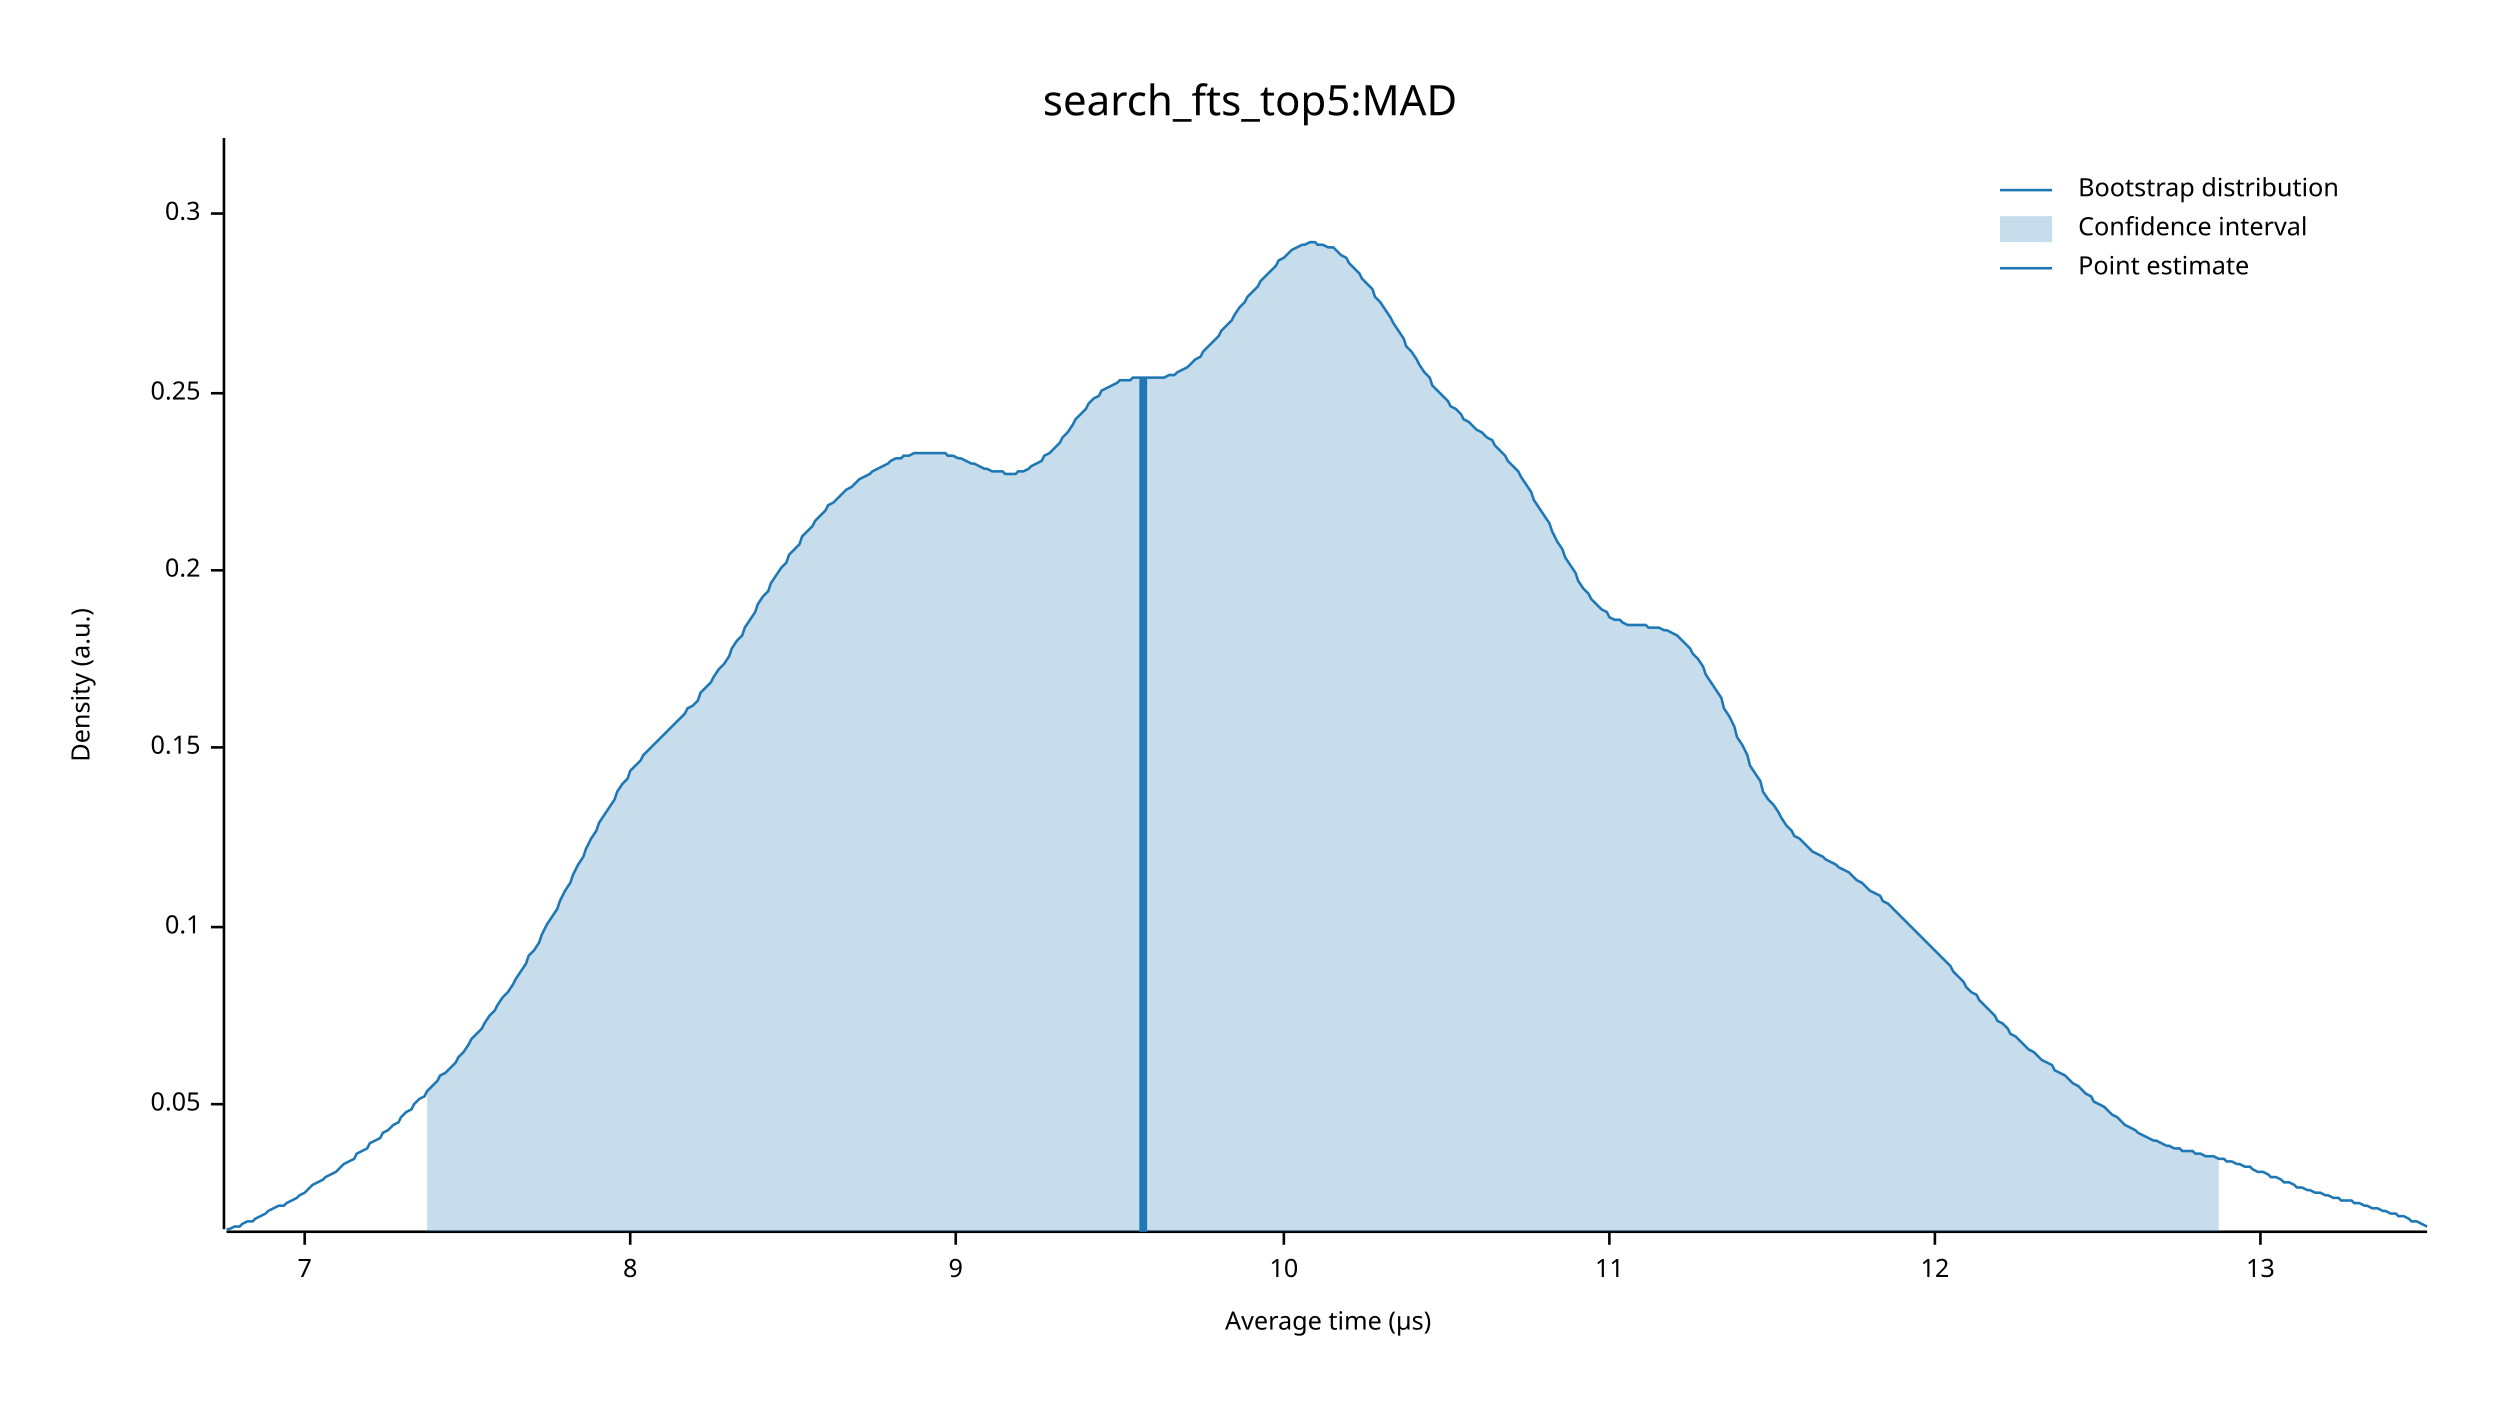
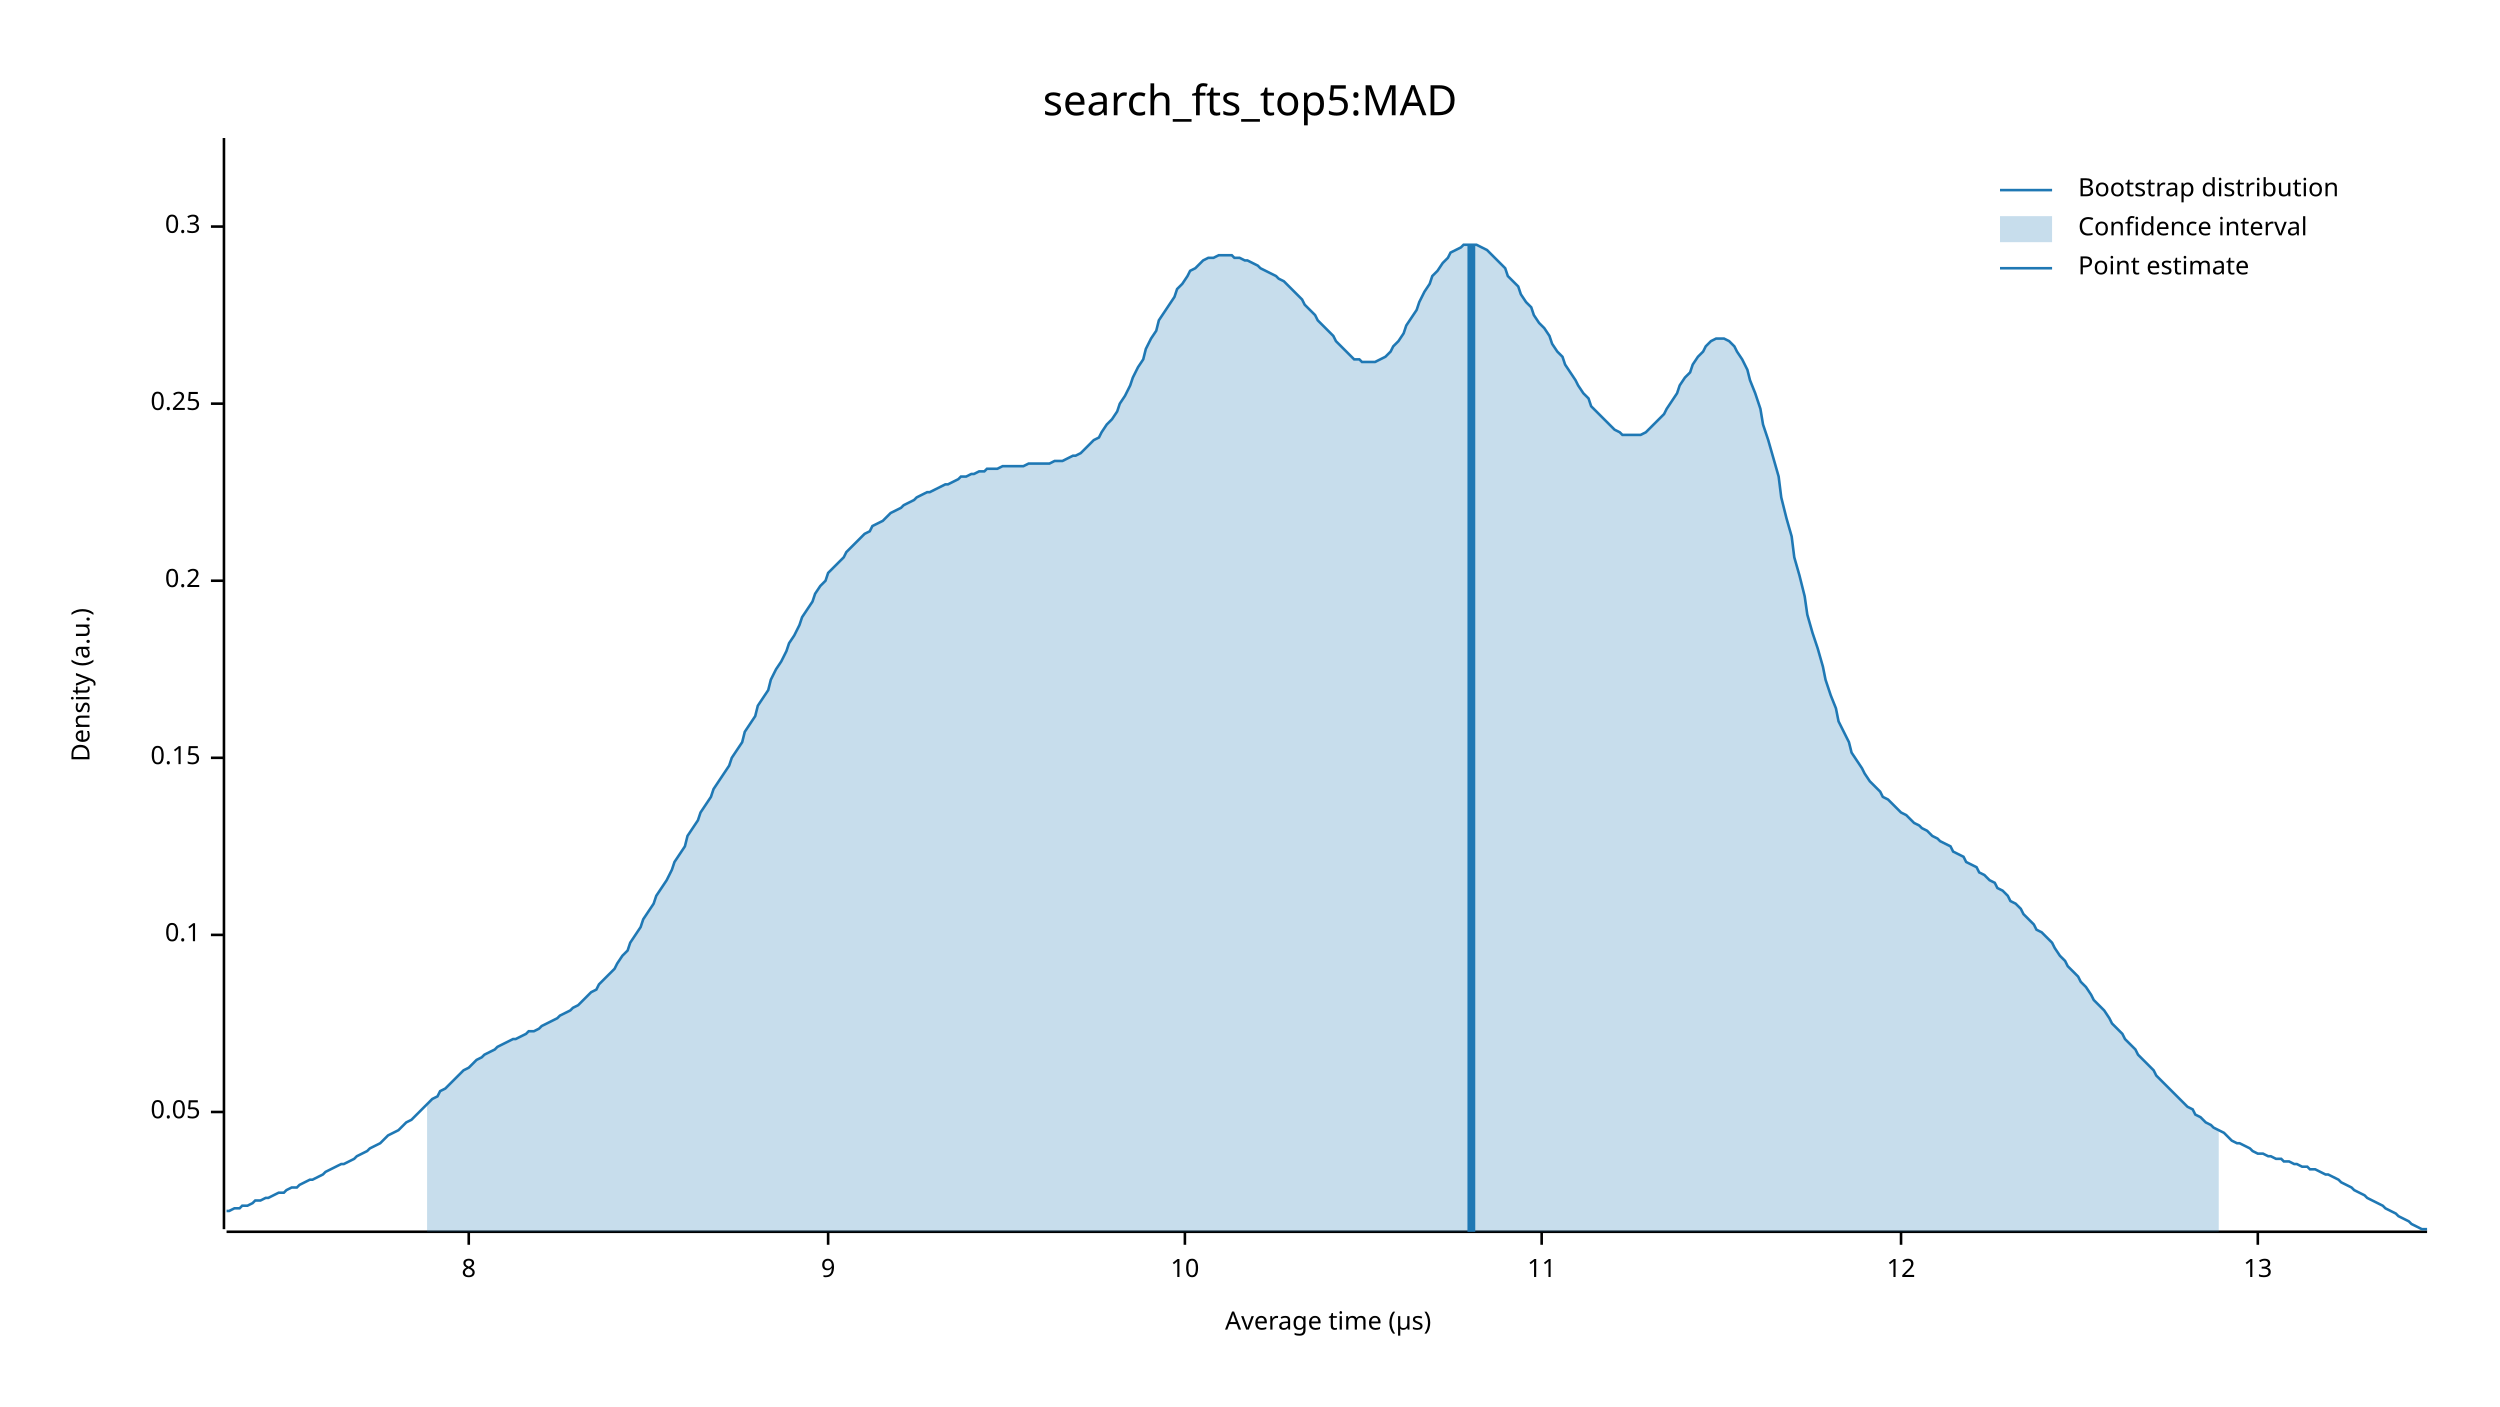
<svg xmlns="http://www.w3.org/2000/svg" width="960" height="540" viewBox="0 0 960 540">
  <text x="480" y="32" dy="0.76em" text-anchor="middle" font-family="sans-serif" font-size="16.129" opacity="1" fill="#000000">
search_fts_top5:MAD
</text>
  <text x="27" y="263" dy="0.76em" text-anchor="middle" font-family="sans-serif" font-size="9.677" opacity="1" fill="#000000" transform="rotate(270, 27, 263)">
Density (a.u.)
</text>
  <text x="510" y="513" dy="-0.5ex" text-anchor="middle" font-family="sans-serif" font-size="9.677" opacity="1" fill="#000000">
Average time (µs)
</text>
  <polyline fill="none" opacity="1" stroke="#000000" stroke-width="1" points="86,53 86,472 " />
-   <text x="77" y="424" dy="0.5ex" text-anchor="end" font-family="sans-serif" font-size="9.677" opacity="1" fill="#000000">
+   <text x="77" y="427" dy="0.5ex" text-anchor="end" font-family="sans-serif" font-size="9.677" opacity="1" fill="#000000">
0.05
</text>
-   <polyline fill="none" opacity="1" stroke="#000000" stroke-width="1" points="81,424 86,424 " />
-   <text x="77" y="356" dy="0.5ex" text-anchor="end" font-family="sans-serif" font-size="9.677" opacity="1" fill="#000000">
+   <polyline fill="none" opacity="1" stroke="#000000" stroke-width="1" points="81,427 86,427 " />
+   <text x="77" y="359" dy="0.5ex" text-anchor="end" font-family="sans-serif" font-size="9.677" opacity="1" fill="#000000">
0.1
</text>
-   <polyline fill="none" opacity="1" stroke="#000000" stroke-width="1" points="81,356 86,356 " />
-   <text x="77" y="287" dy="0.5ex" text-anchor="end" font-family="sans-serif" font-size="9.677" opacity="1" fill="#000000">
+   <polyline fill="none" opacity="1" stroke="#000000" stroke-width="1" points="81,359 86,359 " />
+   <text x="77" y="291" dy="0.5ex" text-anchor="end" font-family="sans-serif" font-size="9.677" opacity="1" fill="#000000">
0.15
</text>
-   <polyline fill="none" opacity="1" stroke="#000000" stroke-width="1" points="81,287 86,287 " />
-   <text x="77" y="219" dy="0.5ex" text-anchor="end" font-family="sans-serif" font-size="9.677" opacity="1" fill="#000000">
+   <polyline fill="none" opacity="1" stroke="#000000" stroke-width="1" points="81,291 86,291 " />
+   <text x="77" y="223" dy="0.5ex" text-anchor="end" font-family="sans-serif" font-size="9.677" opacity="1" fill="#000000">
0.2
</text>
-   <polyline fill="none" opacity="1" stroke="#000000" stroke-width="1" points="81,219 86,219 " />
-   <text x="77" y="151" dy="0.5ex" text-anchor="end" font-family="sans-serif" font-size="9.677" opacity="1" fill="#000000">
+   <polyline fill="none" opacity="1" stroke="#000000" stroke-width="1" points="81,223 86,223 " />
+   <text x="77" y="155" dy="0.5ex" text-anchor="end" font-family="sans-serif" font-size="9.677" opacity="1" fill="#000000">
0.25
</text>
-   <polyline fill="none" opacity="1" stroke="#000000" stroke-width="1" points="81,151 86,151 " />
-   <text x="77" y="82" dy="0.5ex" text-anchor="end" font-family="sans-serif" font-size="9.677" opacity="1" fill="#000000">
+   <polyline fill="none" opacity="1" stroke="#000000" stroke-width="1" points="81,155 86,155 " />
+   <text x="77" y="87" dy="0.5ex" text-anchor="end" font-family="sans-serif" font-size="9.677" opacity="1" fill="#000000">
0.3
</text>
-   <polyline fill="none" opacity="1" stroke="#000000" stroke-width="1" points="81,82 86,82 " />
+   <polyline fill="none" opacity="1" stroke="#000000" stroke-width="1" points="81,87 86,87 " />
  <polyline fill="none" opacity="1" stroke="#000000" stroke-width="1" points="87,473 932,473 " />
-   <text x="117" y="483" dy="0.76em" text-anchor="middle" font-family="sans-serif" font-size="9.677" opacity="1" fill="#000000">
- 7
- </text>
-   <polyline fill="none" opacity="1" stroke="#000000" stroke-width="1" points="117,473 117,478 " />
-   <text x="242" y="483" dy="0.76em" text-anchor="middle" font-family="sans-serif" font-size="9.677" opacity="1" fill="#000000">
+   <text x="180" y="483" dy="0.76em" text-anchor="middle" font-family="sans-serif" font-size="9.677" opacity="1" fill="#000000">
8
</text>
-   <polyline fill="none" opacity="1" stroke="#000000" stroke-width="1" points="242,473 242,478 " />
-   <text x="367" y="483" dy="0.76em" text-anchor="middle" font-family="sans-serif" font-size="9.677" opacity="1" fill="#000000">
+   <polyline fill="none" opacity="1" stroke="#000000" stroke-width="1" points="180,473 180,478 " />
+   <text x="318" y="483" dy="0.76em" text-anchor="middle" font-family="sans-serif" font-size="9.677" opacity="1" fill="#000000">
9
</text>
-   <polyline fill="none" opacity="1" stroke="#000000" stroke-width="1" points="367,473 367,478 " />
-   <text x="493" y="483" dy="0.76em" text-anchor="middle" font-family="sans-serif" font-size="9.677" opacity="1" fill="#000000">
+   <polyline fill="none" opacity="1" stroke="#000000" stroke-width="1" points="318,473 318,478 " />
+   <text x="455" y="483" dy="0.76em" text-anchor="middle" font-family="sans-serif" font-size="9.677" opacity="1" fill="#000000">
10
</text>
-   <polyline fill="none" opacity="1" stroke="#000000" stroke-width="1" points="493,473 493,478 " />
-   <text x="618" y="483" dy="0.76em" text-anchor="middle" font-family="sans-serif" font-size="9.677" opacity="1" fill="#000000">
+   <polyline fill="none" opacity="1" stroke="#000000" stroke-width="1" points="455,473 455,478 " />
+   <text x="592" y="483" dy="0.76em" text-anchor="middle" font-family="sans-serif" font-size="9.677" opacity="1" fill="#000000">
11
</text>
-   <polyline fill="none" opacity="1" stroke="#000000" stroke-width="1" points="618,473 618,478 " />
-   <text x="743" y="483" dy="0.76em" text-anchor="middle" font-family="sans-serif" font-size="9.677" opacity="1" fill="#000000">
+   <polyline fill="none" opacity="1" stroke="#000000" stroke-width="1" points="592,473 592,478 " />
+   <text x="730" y="483" dy="0.76em" text-anchor="middle" font-family="sans-serif" font-size="9.677" opacity="1" fill="#000000">
12
</text>
-   <polyline fill="none" opacity="1" stroke="#000000" stroke-width="1" points="743,473 743,478 " />
-   <text x="868" y="483" dy="0.76em" text-anchor="middle" font-family="sans-serif" font-size="9.677" opacity="1" fill="#000000">
+   <polyline fill="none" opacity="1" stroke="#000000" stroke-width="1" points="730,473 730,478 " />
+   <text x="867" y="483" dy="0.76em" text-anchor="middle" font-family="sans-serif" font-size="9.677" opacity="1" fill="#000000">
13
</text>
-   <polyline fill="none" opacity="1" stroke="#000000" stroke-width="1" points="868,473 868,478 " />
-   <polyline fill="none" opacity="1" stroke="#1F78B4" stroke-width="1" points="87,472 88,472 90,471 92,471 93,470 95,469 97,469 98,468 100,467 102,466 103,465 105,464 107,463 109,463 110,462 112,461 114,460 115,459 117,458 119,456 120,455 122,454 124,453 125,452 127,451 129,450 131,448 132,447 134,446 136,445 137,443 139,442 141,441 142,439 144,438 146,437 147,435 149,434 151,432 153,431 154,429 156,427 158,426 159,424 161,422 163,421 164,419 166,417 168,415 169,413 171,412 173,410 175,408 176,406 178,404 180,401 181,399 183,397 185,395 186,393 188,390 190,388 191,386 193,383 195,381 197,378 198,376 200,373 202,370 203,367 205,365 207,362 208,359 210,355 212,352 214,349 215,346 217,342 219,339 220,336 222,332 224,329 225,326 227,322 229,319 230,316 232,313 234,310 236,307 237,304 239,301 241,299 242,296 244,294 246,292 247,290 249,288 251,286 252,285 254,283 256,281 258,279 259,278 261,276 263,274 264,272 266,271 268,269 269,266 271,264 273,262 274,260 276,257 278,255 280,252 281,249 283,246 285,244 286,241 288,238 290,235 291,232 293,229 295,227 296,224 298,221 300,218 302,216 303,213 305,211 307,209 308,206 310,204 312,202 313,200 315,198 317,196 318,194 320,193 322,191 324,189 325,188 327,187 329,185 330,184 332,183 334,182 335,181 337,180 339,179 341,178 342,177 344,176 346,176 347,175 349,175 351,174 352,174 354,174 356,174 357,174 359,174 361,174 363,174 364,175 366,175 368,176 369,176 371,177 373,178 374,178 376,179 378,180 379,180 381,181 383,181 385,181 386,182 388,182 390,182 391,181 393,181 395,180 396,179 398,178 400,177 401,175 403,174 405,172 407,170 408,168 410,166 412,163 413,161 415,159 417,157 418,155 420,153 422,152 423,150 425,149 427,148 429,147 430,146 432,146 434,146 435,145 437,145 439,145 440,145 442,145 444,145 445,145 447,145 449,144 451,144 452,143 454,142 456,141 457,140 459,138 461,137 462,135 464,133 466,131 468,129 469,127 471,125 473,123 474,121 476,118 478,116 479,114 481,112 483,110 484,108 486,106 488,104 490,102 491,100 493,99 495,97 496,96 498,95 500,94 501,94 503,93 505,93 506,94 508,94 510,95 512,95 513,96 515,98 517,99 518,101 520,103 522,105 523,107 525,109 527,111 528,114 530,116 532,119 534,122 535,124 537,127 539,130 540,133 542,135 544,138 545,140 547,143 549,145 550,148 552,150 554,152 556,154 557,156 559,157 561,159 562,161 564,162 566,164 567,165 569,166 571,168 573,169 574,171 576,173 578,175 579,177 581,179 583,181 584,183 586,186 588,189 589,192 591,195 593,198 595,201 596,204 598,208 600,211 601,214 603,217 605,220 606,223 608,226 610,228 611,230 613,232 615,234 617,235 618,237 620,238 622,238 623,239 625,240 627,240 628,240 630,240 632,240 633,241 635,241 637,241 639,242 640,242 642,243 644,244 645,245 647,247 649,249 650,251 652,253 654,256 655,259 657,262 659,265 661,268 662,272 664,275 666,279 667,283 669,286 671,290 672,294 674,297 676,300 677,304 679,307 681,309 683,312 684,314 686,317 688,319 689,321 691,322 693,324 694,325 696,327 698,328 700,329 701,330 703,331 705,332 706,333 708,334 710,335 711,336 713,338 715,339 716,340 718,342 720,343 722,344 723,346 725,347 727,349 728,350 730,352 732,354 733,355 735,357 737,359 738,360 740,362 742,364 744,366 745,367 747,369 749,371 750,373 752,375 754,377 755,379 757,381 759,382 760,384 762,386 764,388 766,390 767,392 769,393 771,395 772,397 774,398 776,400 777,401 779,403 781,404 782,405 784,407 786,408 788,409 789,411 791,412 793,413 794,414 796,416 798,417 799,418 801,420 803,421 804,423 806,424 808,425 810,427 811,428 813,429 815,431 816,432 818,433 820,434 821,435 823,436 825,437 827,438 828,438 830,439 832,440 833,440 835,441 837,441 838,442 840,442 842,442 843,443 845,443 847,444 849,444 850,444 852,445 854,445 855,446 857,446 859,447 860,447 862,448 864,448 865,449 867,450 869,450 871,451 872,452 874,452 876,453 877,454 879,454 881,455 882,456 884,456 886,457 887,457 889,458 891,458 893,459 894,459 896,460 898,460 899,461 901,461 903,461 904,462 906,462 908,463 909,463 911,464 913,464 915,465 916,465 918,466 920,466 921,467 923,467 925,468 926,469 928,469 930,470 932,471 " />
-   <polygon opacity="0.25" fill="#1F78B4" points="164,419 166,417 168,415 169,413 171,412 173,410 175,408 176,406 178,404 180,401 181,399 183,397 185,395 186,393 188,390 190,388 191,386 193,383 195,381 197,378 198,376 200,373 202,370 203,367 205,365 207,362 208,359 210,355 212,352 214,349 215,346 217,342 219,339 220,336 222,332 224,329 225,326 227,322 229,319 230,316 232,313 234,310 236,307 237,304 239,301 241,299 242,296 244,294 246,292 247,290 249,288 251,286 252,285 254,283 256,281 258,279 259,278 261,276 263,274 264,272 266,271 268,269 269,266 271,264 273,262 274,260 276,257 278,255 280,252 281,249 283,246 285,244 286,241 288,238 290,235 291,232 293,229 295,227 296,224 298,221 300,218 302,216 303,213 305,211 307,209 308,206 310,204 312,202 313,200 315,198 317,196 318,194 320,193 322,191 324,189 325,188 327,187 329,185 330,184 332,183 334,182 335,181 337,180 339,179 341,178 342,177 344,176 346,176 347,175 349,175 351,174 352,174 354,174 356,174 357,174 359,174 361,174 363,174 364,175 366,175 368,176 369,176 371,177 373,178 374,178 376,179 378,180 379,180 381,181 383,181 385,181 386,182 388,182 390,182 391,181 393,181 395,180 396,179 398,178 400,177 401,175 403,174 405,172 407,170 408,168 410,166 412,163 413,161 415,159 417,157 418,155 420,153 422,152 423,150 425,149 427,148 429,147 430,146 432,146 434,146 435,145 437,145 439,145 440,145 442,145 444,145 445,145 447,145 449,144 451,144 452,143 454,142 456,141 457,140 459,138 461,137 462,135 464,133 466,131 468,129 469,127 471,125 473,123 474,121 476,118 478,116 479,114 481,112 483,110 484,108 486,106 488,104 490,102 491,100 493,99 495,97 496,96 498,95 500,94 501,94 503,93 505,93 506,94 508,94 510,95 512,95 513,96 515,98 517,99 518,101 520,103 522,105 523,107 525,109 527,111 528,114 530,116 532,119 534,122 535,124 537,127 539,130 540,133 542,135 544,138 545,140 547,143 549,145 550,148 552,150 554,152 556,154 557,156 559,157 561,159 562,161 564,162 566,164 567,165 569,166 571,168 573,169 574,171 576,173 578,175 579,177 581,179 583,181 584,183 586,186 588,189 589,192 591,195 593,198 595,201 596,204 598,208 600,211 601,214 603,217 605,220 606,223 608,226 610,228 611,230 613,232 615,234 617,235 618,237 620,238 622,238 623,239 625,240 627,240 628,240 630,240 632,240 633,241 635,241 637,241 639,242 640,242 642,243 644,244 645,245 647,247 649,249 650,251 652,253 654,256 655,259 657,262 659,265 661,268 662,272 664,275 666,279 667,283 669,286 671,290 672,294 674,297 676,300 677,304 679,307 681,309 683,312 684,314 686,317 688,319 689,321 691,322 693,324 694,325 696,327 698,328 700,329 701,330 703,331 705,332 706,333 708,334 710,335 711,336 713,338 715,339 716,340 718,342 720,343 722,344 723,346 725,347 727,349 728,350 730,352 732,354 733,355 735,357 737,359 738,360 740,362 742,364 744,366 745,367 747,369 749,371 750,373 752,375 754,377 755,379 757,381 759,382 760,384 762,386 764,388 766,390 767,392 769,393 771,395 772,397 774,398 776,400 777,401 779,403 781,404 782,405 784,407 786,408 788,409 789,411 791,412 793,413 794,414 796,416 798,417 799,418 801,420 803,421 804,423 806,424 808,425 810,427 811,428 813,429 815,431 816,432 818,433 820,434 821,435 823,436 825,437 827,438 828,438 830,439 832,440 833,440 835,441 837,441 838,442 840,442 842,442 843,443 845,443 847,444 849,444 850,444 852,445 852,473 164,473 " />
-   <polyline fill="none" opacity="1" stroke="#1F78B4" stroke-width="3" points="439,473 439,145 " />
+   <polyline fill="none" opacity="1" stroke="#000000" stroke-width="1" points="867,473 867,478 " />
+   <polyline fill="none" opacity="1" stroke="#1F78B4" stroke-width="1" points="87,465 88,465 90,464 92,464 93,463 95,463 97,462 98,461 100,461 102,460 103,460 105,459 107,458 109,458 110,457 112,456 114,456 115,455 117,454 119,453 120,453 122,452 124,451 125,450 127,449 129,448 131,447 132,447 134,446 136,445 137,444 139,443 141,442 142,441 144,440 146,439 147,438 149,436 151,435 153,434 154,433 156,431 158,430 159,429 161,427 163,425 164,424 166,422 168,421 169,419 171,418 173,416 175,414 176,413 178,411 180,410 181,409 183,407 185,406 186,405 188,404 190,403 191,402 193,401 195,400 197,399 198,399 200,398 202,397 203,396 205,396 207,395 208,394 210,393 212,392 214,391 215,390 217,389 219,388 220,387 222,386 224,384 225,383 227,381 229,380 230,378 232,376 234,374 236,372 237,370 239,367 241,365 242,362 244,359 246,356 247,353 249,350 251,347 252,344 254,341 256,338 258,334 259,331 261,328 263,325 264,321 266,318 268,315 269,312 271,309 273,306 274,303 276,300 278,297 280,294 281,291 283,288 285,285 286,281 288,278 290,275 291,271 293,268 295,265 296,261 298,257 300,254 302,250 303,247 305,244 307,240 308,237 310,234 312,231 313,228 315,225 317,223 318,220 320,218 322,216 324,214 325,212 327,210 329,208 330,207 332,205 334,204 335,202 337,201 339,200 341,198 342,197 344,196 346,195 347,194 349,193 351,192 352,191 354,190 356,189 357,189 359,188 361,187 363,186 364,186 366,185 368,184 369,183 371,183 373,182 374,182 376,181 378,181 379,180 381,180 383,180 385,179 386,179 388,179 390,179 391,179 393,179 395,178 396,178 398,178 400,178 401,178 403,178 405,177 407,177 408,177 410,176 412,175 413,175 415,174 417,172 418,171 420,169 422,168 423,166 425,163 427,161 429,158 430,155 432,152 434,148 435,145 437,141 439,138 440,134 442,130 444,127 445,123 447,120 449,117 451,114 452,111 454,109 456,106 457,104 459,103 461,101 462,100 464,99 466,99 468,98 469,98 471,98 473,98 474,99 476,99 478,100 479,100 481,101 483,102 484,103 486,104 488,105 490,106 491,107 493,108 495,110 496,111 498,113 500,115 501,117 503,119 505,121 506,123 508,125 510,127 512,129 513,131 515,133 517,135 518,136 520,138 522,138 523,139 525,139 527,139 528,139 530,138 532,137 534,135 535,133 537,131 539,128 540,125 542,122 544,119 545,116 547,112 549,109 550,106 552,104 554,101 556,99 557,97 559,96 561,95 562,94 564,94 566,94 567,94 569,95 571,96 573,98 574,99 576,101 578,103 579,106 581,108 583,110 584,113 586,116 588,118 589,121 591,124 593,126 595,129 596,132 598,135 600,137 601,140 603,143 605,146 606,148 608,151 610,153 611,156 613,158 615,160 617,162 618,163 620,165 622,166 623,167 625,167 627,167 628,167 630,167 632,166 633,165 635,163 637,161 639,159 640,157 642,154 644,151 645,148 647,145 649,143 650,140 652,137 654,135 655,133 657,131 659,130 661,130 662,130 664,131 666,133 667,135 669,138 671,142 672,146 674,151 676,157 677,163 679,169 681,176 683,183 684,191 686,199 688,206 689,214 691,221 693,229 694,236 696,243 698,249 700,256 701,261 703,267 705,272 706,277 708,281 710,285 711,289 713,292 715,295 716,297 718,300 720,302 722,304 723,306 725,307 727,309 728,310 730,312 732,313 733,314 735,316 737,317 738,318 740,319 742,321 744,322 745,323 747,324 749,325 750,327 752,328 754,329 755,331 757,332 759,333 760,335 762,336 764,338 766,339 767,341 769,342 771,344 772,346 774,347 776,349 777,351 779,353 781,355 782,357 784,358 786,360 788,362 789,364 791,367 793,369 794,371 796,373 798,375 799,377 801,379 803,382 804,384 806,386 808,388 810,391 811,393 813,395 815,397 816,399 818,401 820,403 821,405 823,407 825,409 827,411 828,413 830,415 832,417 833,418 835,420 837,422 838,423 840,425 842,426 843,428 845,429 847,431 849,432 850,433 852,434 854,435 855,436 857,438 859,439 860,439 862,440 864,441 865,442 867,443 869,443 871,444 872,444 874,445 876,445 877,446 879,446 881,447 882,447 884,448 886,448 887,449 889,449 891,450 893,451 894,451 896,452 898,453 899,454 901,455 903,456 904,457 906,458 908,459 909,460 911,461 913,462 915,463 916,464 918,465 920,466 921,467 923,468 925,469 926,470 928,471 930,472 932,472 " />
+   <polygon opacity="0.25" fill="#1F78B4" points="164,424 166,422 168,421 169,419 171,418 173,416 175,414 176,413 178,411 180,410 181,409 183,407 185,406 186,405 188,404 190,403 191,402 193,401 195,400 197,399 198,399 200,398 202,397 203,396 205,396 207,395 208,394 210,393 212,392 214,391 215,390 217,389 219,388 220,387 222,386 224,384 225,383 227,381 229,380 230,378 232,376 234,374 236,372 237,370 239,367 241,365 242,362 244,359 246,356 247,353 249,350 251,347 252,344 254,341 256,338 258,334 259,331 261,328 263,325 264,321 266,318 268,315 269,312 271,309 273,306 274,303 276,300 278,297 280,294 281,291 283,288 285,285 286,281 288,278 290,275 291,271 293,268 295,265 296,261 298,257 300,254 302,250 303,247 305,244 307,240 308,237 310,234 312,231 313,228 315,225 317,223 318,220 320,218 322,216 324,214 325,212 327,210 329,208 330,207 332,205 334,204 335,202 337,201 339,200 341,198 342,197 344,196 346,195 347,194 349,193 351,192 352,191 354,190 356,189 357,189 359,188 361,187 363,186 364,186 366,185 368,184 369,183 371,183 373,182 374,182 376,181 378,181 379,180 381,180 383,180 385,179 386,179 388,179 390,179 391,179 393,179 395,178 396,178 398,178 400,178 401,178 403,178 405,177 407,177 408,177 410,176 412,175 413,175 415,174 417,172 418,171 420,169 422,168 423,166 425,163 427,161 429,158 430,155 432,152 434,148 435,145 437,141 439,138 440,134 442,130 444,127 445,123 447,120 449,117 451,114 452,111 454,109 456,106 457,104 459,103 461,101 462,100 464,99 466,99 468,98 469,98 471,98 473,98 474,99 476,99 478,100 479,100 481,101 483,102 484,103 486,104 488,105 490,106 491,107 493,108 495,110 496,111 498,113 500,115 501,117 503,119 505,121 506,123 508,125 510,127 512,129 513,131 515,133 517,135 518,136 520,138 522,138 523,139 525,139 527,139 528,139 530,138 532,137 534,135 535,133 537,131 539,128 540,125 542,122 544,119 545,116 547,112 549,109 550,106 552,104 554,101 556,99 557,97 559,96 561,95 562,94 564,94 566,94 567,94 569,95 571,96 573,98 574,99 576,101 578,103 579,106 581,108 583,110 584,113 586,116 588,118 589,121 591,124 593,126 595,129 596,132 598,135 600,137 601,140 603,143 605,146 606,148 608,151 610,153 611,156 613,158 615,160 617,162 618,163 620,165 622,166 623,167 625,167 627,167 628,167 630,167 632,166 633,165 635,163 637,161 639,159 640,157 642,154 644,151 645,148 647,145 649,143 650,140 652,137 654,135 655,133 657,131 659,130 661,130 662,130 664,131 666,133 667,135 669,138 671,142 672,146 674,151 676,157 677,163 679,169 681,176 683,183 684,191 686,199 688,206 689,214 691,221 693,229 694,236 696,243 698,249 700,256 701,261 703,267 705,272 706,277 708,281 710,285 711,289 713,292 715,295 716,297 718,300 720,302 722,304 723,306 725,307 727,309 728,310 730,312 732,313 733,314 735,316 737,317 738,318 740,319 742,321 744,322 745,323 747,324 749,325 750,327 752,328 754,329 755,331 757,332 759,333 760,335 762,336 764,338 766,339 767,341 769,342 771,344 772,346 774,347 776,349 777,351 779,353 781,355 782,357 784,358 786,360 788,362 789,364 791,367 793,369 794,371 796,373 798,375 799,377 801,379 803,382 804,384 806,386 808,388 810,391 811,393 813,395 815,397 816,399 818,401 820,403 821,405 823,407 825,409 827,411 828,413 830,415 832,417 833,418 835,420 837,422 838,423 840,425 842,426 843,428 845,429 847,431 849,432 850,433 852,434 852,473 164,473 " />
+   <polyline fill="none" opacity="1" stroke="#1F78B4" stroke-width="3" points="565,473 565,94 " />
  <text x="798" y="68" dy="0.76em" text-anchor="start" font-family="sans-serif" font-size="9.677" opacity="1" fill="#000000">
Bootstrap distribution
</text>
  <text x="798" y="83" dy="0.76em" text-anchor="start" font-family="sans-serif" font-size="9.677" opacity="1" fill="#000000">
Confidence interval
</text>
  <text x="798" y="98" dy="0.76em" text-anchor="start" font-family="sans-serif" font-size="9.677" opacity="1" fill="#000000">
Point estimate
</text>
  <polyline fill="none" opacity="1" stroke="#1F78B4" stroke-width="1" points="768,73 788,73 " />
  <rect x="768" y="83" width="20" height="10" opacity="0.25" fill="#1F78B4" stroke="none" />
  <polyline fill="none" opacity="1" stroke="#1F78B4" stroke-width="1" points="768,103 788,103 " />
</svg>
